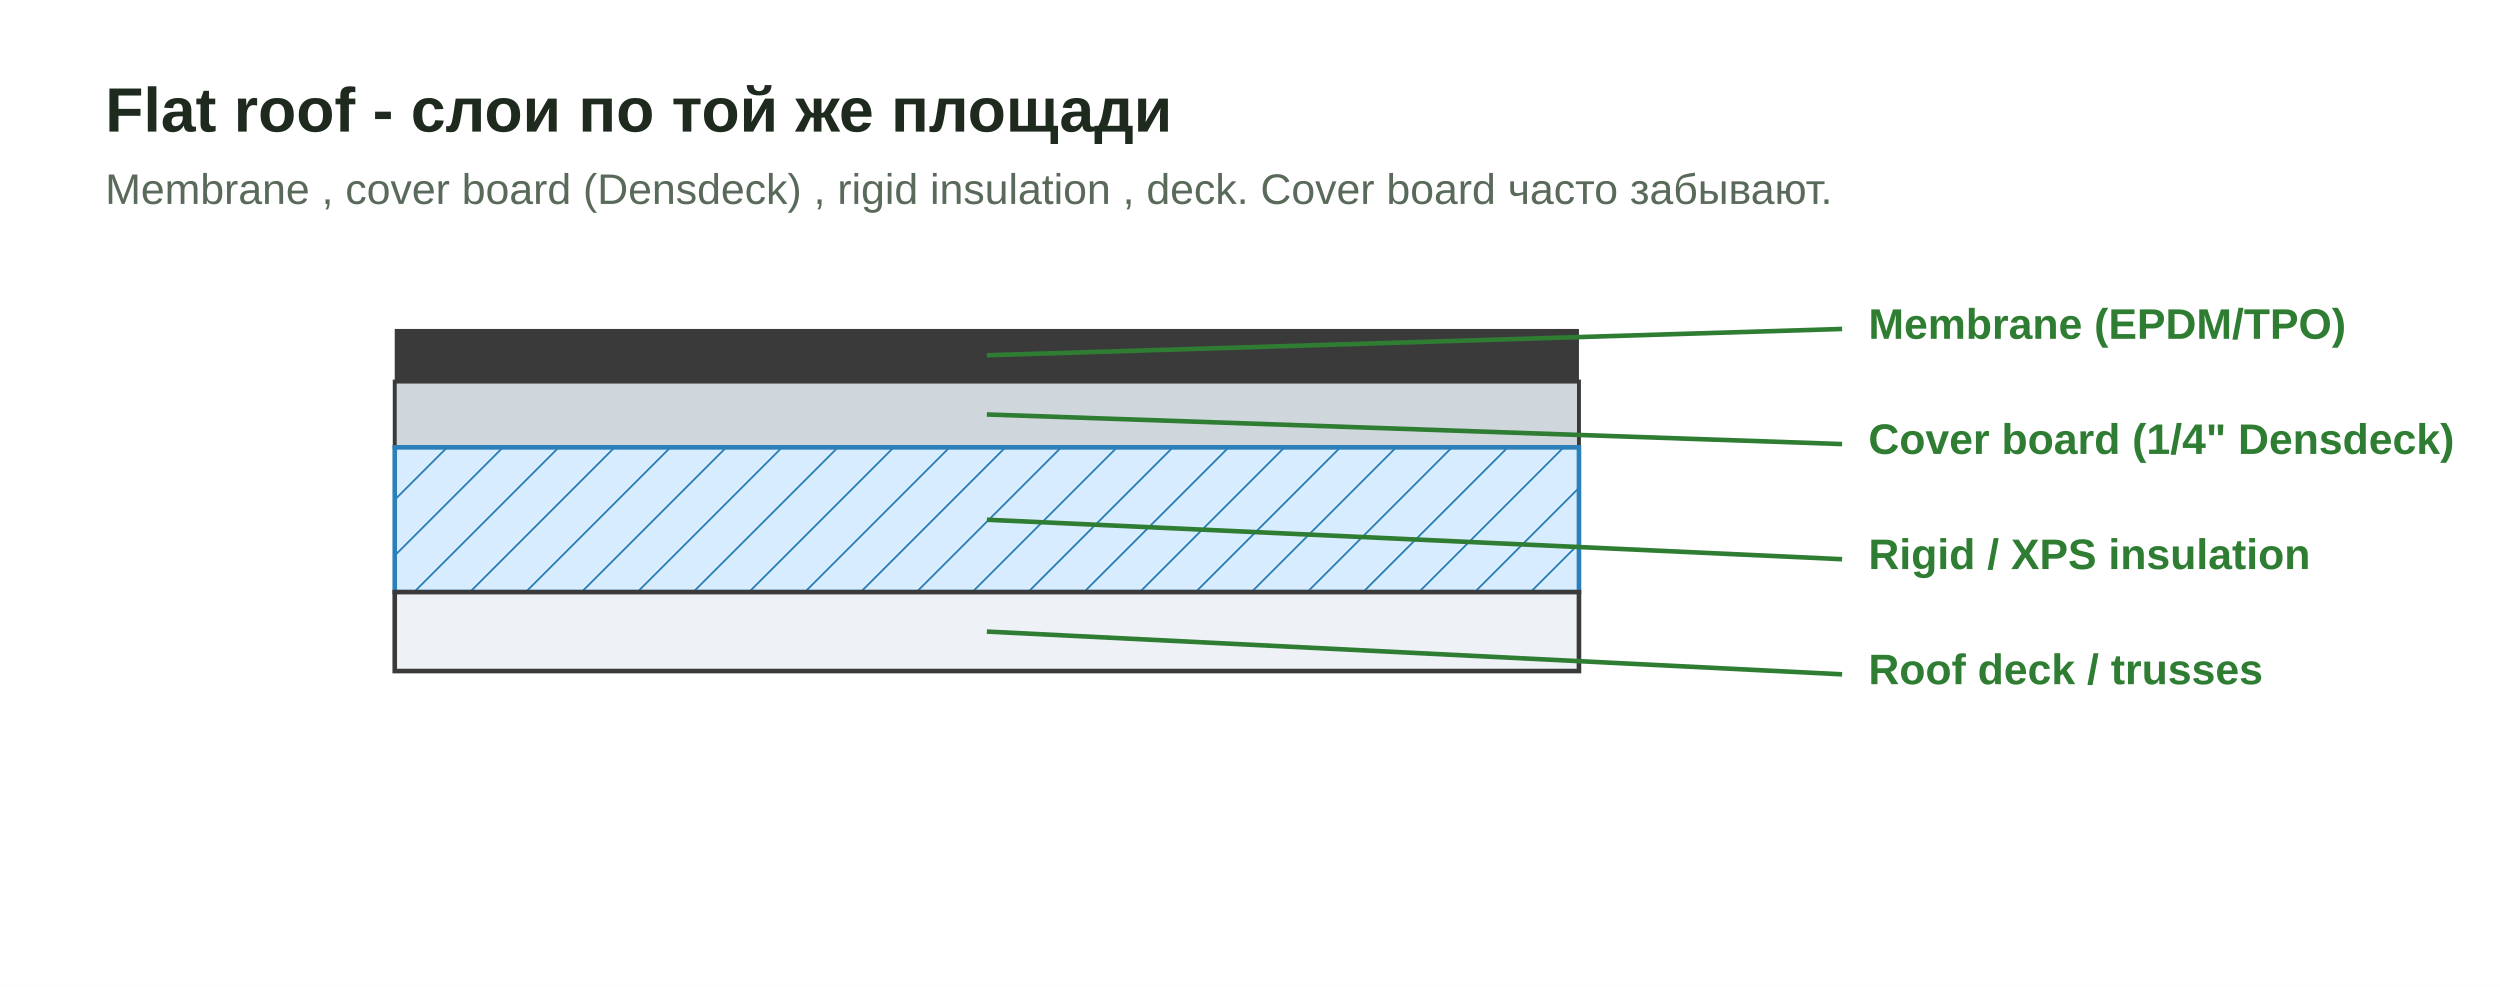
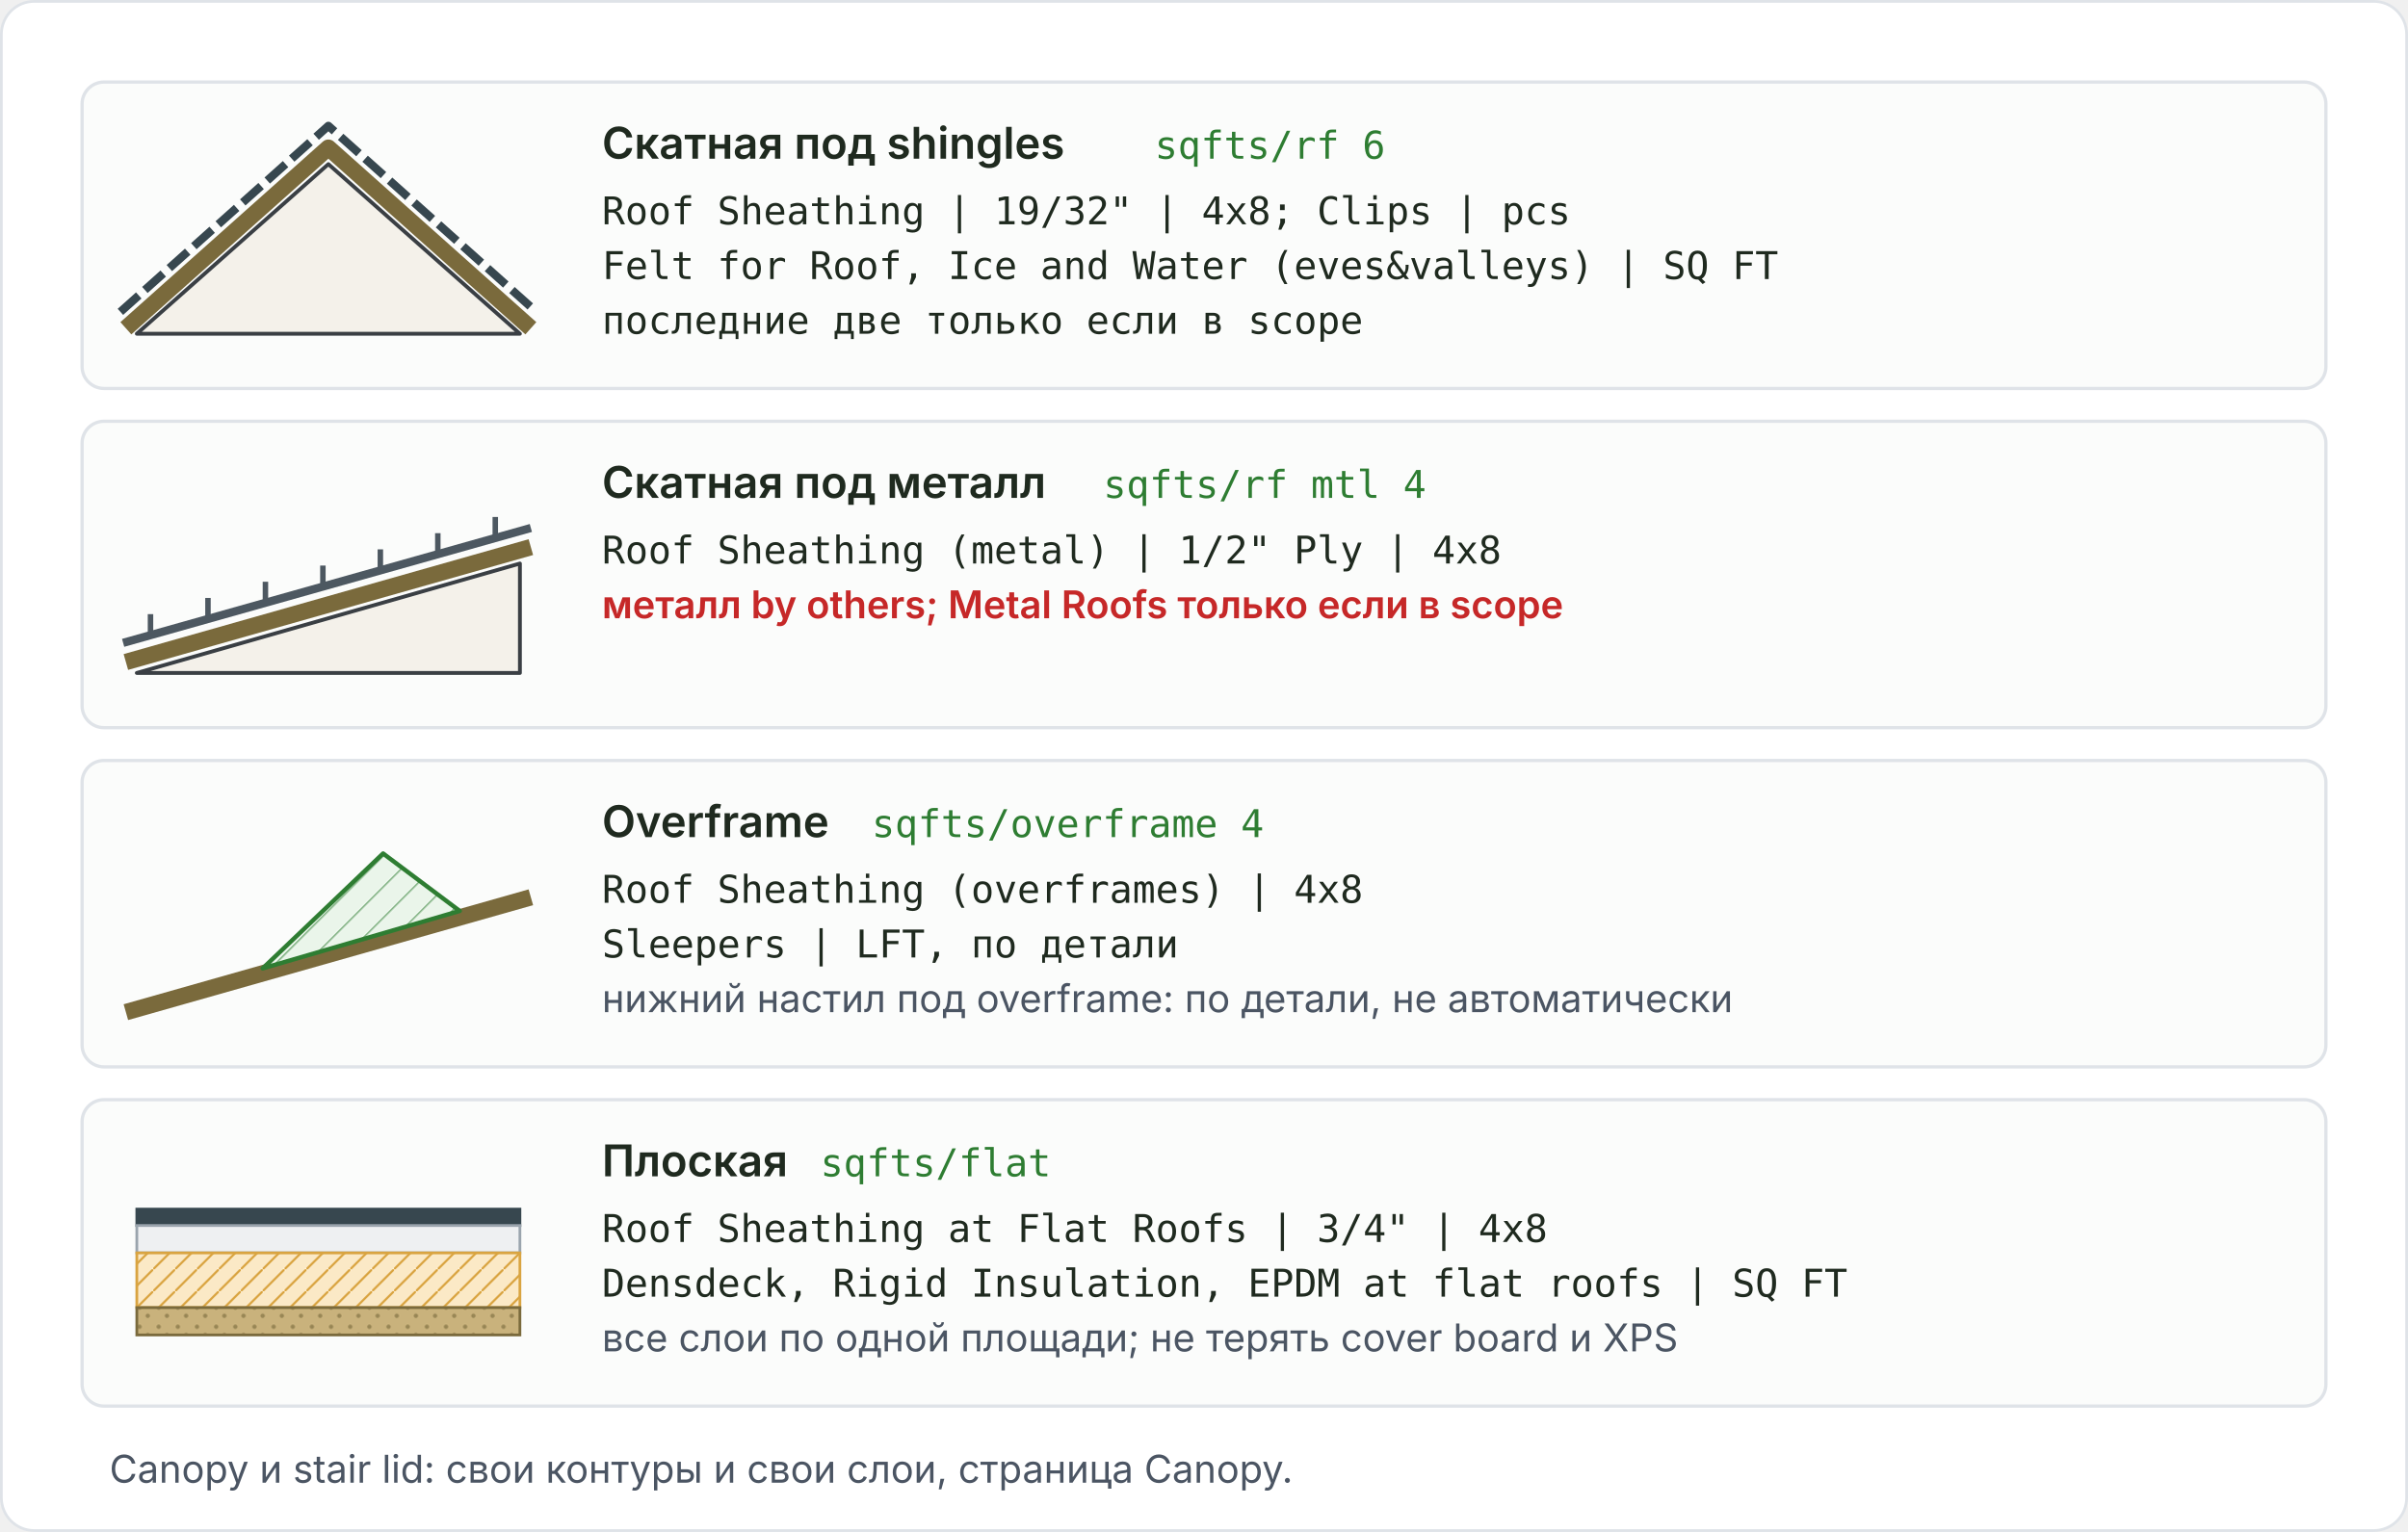
- <svg xmlns="http://www.w3.org/2000/svg" viewBox="0 0 760 300" role="img" aria-labelledby="t">
+ <svg xmlns="http://www.w3.org/2000/svg" viewBox="0 0 880 560" role="img" aria-labelledby="t d">
  <defs>
-     <pattern id="rig" width="12" height="12" patternUnits="userSpaceOnUse" patternTransform="rotate(45)">
-       <rect width="12" height="12" fill="#d8ecff" />
-       <line x1="0" y1="0" x2="0" y2="12" stroke="#2c7fb8" stroke-width="1.1" />
+     <marker id="arr" markerWidth="10" markerHeight="10" refX="9" refY="5" orient="auto" markerUnits="userSpaceOnUse">
+       <path d="M0,1 L0,9 L10,5 z" fill="#2e7d32" />
+     </marker>
+     <marker id="arrInk" markerWidth="10" markerHeight="10" refX="9" refY="5" orient="auto" markerUnits="userSpaceOnUse">
+       <path d="M0,1 L0,9 L10,5 z" fill="#3a3f44" />
+     </marker>
+     <marker id="arrRed" markerWidth="10" markerHeight="10" refX="9" refY="5" orient="auto" markerUnits="userSpaceOnUse">
+       <path d="M0,1 L0,9 L10,5 z" fill="#c62828" />
+     </marker>
+     <marker id="arrGrey" markerWidth="10" markerHeight="10" refX="9" refY="5" orient="auto" markerUnits="userSpaceOnUse">
+       <path d="M0,1 L0,9 L10,5 z" fill="#8a98a5" />
+     </marker>
+     <marker id="tick" markerWidth="8" markerHeight="8" refX="4" refY="4" orient="auto" markerUnits="userSpaceOnUse">
+       <path d="M4,0 L4,8" stroke="#3a3f44" stroke-width="1.4" />
+     </marker>
+     <pattern id="wood" width="12" height="12" patternUnits="userSpaceOnUse" patternTransform="rotate(45)">
+       <rect width="12" height="12" fill="#e9d3b0" />
+       <line x1="0" y1="0" x2="0" y2="12" stroke="#8a6a3f" stroke-width="0.9" opacity="0.55" />
    </pattern>
-     <style>.t{font:700 19px "Segoe UI",Arial,sans-serif;fill:#1f2a1f}.s{font:400 13px "Segoe UI",Arial,sans-serif;fill:#5a6a5a}.l{font:600 13px "Segoe UI",Arial,sans-serif;fill:#2e7d32}</style>
+     <pattern id="pt" width="12" height="12" patternUnits="userSpaceOnUse" patternTransform="rotate(45)">
+       <rect width="12" height="12" fill="#cfa26a" />
+       <line x1="0" y1="0" x2="0" y2="12" stroke="#6c4b2a" stroke-width="1" opacity="0.6" />
+     </pattern>
+     <pattern id="conc" width="10" height="10" patternUnits="userSpaceOnUse">
+       <rect width="10" height="10" fill="#cfd4d8" />
+       <circle cx="2.5" cy="2.5" r="1" fill="#6b7378" opacity="0.7" />
+       <circle cx="7" cy="6.5" r="1" fill="#6b7378" opacity="0.7" />
+     </pattern>
+     <pattern id="sheath" width="7" height="7" patternUnits="userSpaceOnUse">
+       <rect width="7" height="7" fill="#c9b27c" />
+       <circle cx="2" cy="2" r="0.8" fill="#7a6a3c" opacity="0.6" />
+       <circle cx="5" cy="5" r="0.8" fill="#7a6a3c" opacity="0.6" />
+     </pattern>
+     <pattern id="batt" width="20" height="16" patternUnits="userSpaceOnUse">
+       <rect width="20" height="16" fill="#fdf6e3" />
+       <path d="M0,8 Q5,0 10,8 T20,8" fill="none" stroke="#caa64a" stroke-width="1.2" />
+     </pattern>
+     <pattern id="rigid" width="8" height="8" patternUnits="userSpaceOnUse">
+       <rect width="8" height="8" fill="#fbe9c6" />
+       <path d="M0,8 L8,0" stroke="#d9a441" stroke-width="0.8" />
+     </pattern>
+     <pattern id="cmu" width="40" height="20" patternUnits="userSpaceOnUse">
+       <rect width="40" height="20" fill="#cfd4d8" />
+       <path d="M0,10 H40 M20,0 V10 M0,10 V20 M40,10 V20" stroke="#6b7378" stroke-width="1" fill="none" />
+     </pattern>
+     <pattern id="endgrain" width="6" height="6" patternUnits="userSpaceOnUse">
+       <rect width="6" height="6" fill="#e9d3b0" />
+       <path d="M0,3 H6" stroke="#8a6a3f" stroke-width="0.7" opacity="0.5" />
+     </pattern>
+     <pattern id="hatchRed" width="8" height="8" patternUnits="userSpaceOnUse" patternTransform="rotate(45)">
+       <rect width="8" height="8" fill="#fff" />
+       <line x1="0" y1="0" x2="0" y2="8" stroke="#c62828" stroke-width="1.2" opacity="0.6" />
+     </pattern>
+     <pattern id="hatchGrey" width="8" height="8" patternUnits="userSpaceOnUse" patternTransform="rotate(45)">
+       <rect width="8" height="8" fill="#f3f4f6" />
+       <line x1="0" y1="0" x2="0" y2="8" stroke="#9aa4ad" stroke-width="1" opacity="0.8" />
+     </pattern>
+     <pattern id="hatchGreen" width="8" height="8" patternUnits="userSpaceOnUse" patternTransform="rotate(45)">
+       <rect width="8" height="8" fill="#eaf5ea" />
+       <line x1="0" y1="0" x2="0" y2="8" stroke="#2e7d32" stroke-width="1.1" opacity="0.55" />
+     </pattern>
+     <style>
+       .lab{font:600 16px Inter, "Segoe UI", Arial, sans-serif;fill:#1f2a1f}
+       .lab2{font:600 15px Inter, "Segoe UI", Arial, sans-serif;fill:#1f2a1f}
+       .h{font:700 17px Inter, "Segoe UI", Arial, sans-serif;fill:#1f2a1f}
+       .note{font:400 14px Inter, "Segoe UI", Arial, sans-serif;fill:#4b5563}
+       .ink{font:400 14px Inter, "Segoe UI", Arial, sans-serif;fill:#1f2a1f}
+       .inkb{font:700 14px Inter, "Segoe UI", Arial, sans-serif;fill:#1f2a1f}
+       .mono{font:500 14px "JetBrains Mono", Consolas, monospace;fill:#2e7d32}
+       .mono2{font:500 14px "JetBrains Mono", Consolas, monospace;fill:#1f2a1f}
+       .side{font:700 14px Inter, "Segoe UI", Arial, sans-serif;fill:#8a98a5;letter-spacing:1px}
+       .red{font:600 14px Inter, "Segoe UI", Arial, sans-serif;fill:#c62828}
+       .green{font:600 14px Inter, "Segoe UI", Arial, sans-serif;fill:#2e7d32}
+       .dimt{font:500 14px Inter, "Segoe UI", Arial, sans-serif;fill:#1f2a1f}
+       .numt{font:700 13px Inter, "Segoe UI", Arial, sans-serif;fill:#fff;text-anchor:middle}
+       .xl{font:400 14px Inter, "Segoe UI", Arial, sans-serif;fill:#1f2328}
+       .xlb{font:700 14px Inter, "Segoe UI", Arial, sans-serif;fill:#1f2328}
+       .xlh{font:400 13px Inter, "Segoe UI", Arial, sans-serif;fill:#5a6168}
+     </style>
  </defs>
-   <rect width="760" height="300" fill="#fff" />
-   <text class="t" x="32" y="40">Flat roof - слои по той же площади</text>
-   <text class="s" x="32" y="62">Membrane , cover board (Densdeck) , rigid insulation , deck. Cover board часто забывают.</text>
-   <rect x="120" y="100" width="360" height="16" fill="#3a3a3a" />
-   <rect x="120" y="116" width="360" height="20" fill="#cfd6dc" stroke="#3a3a3a" stroke-width="1.2" />
-   <rect x="120" y="136" width="360" height="44" fill="url(#rig)" stroke="#2c7fb8" stroke-width="1.4" />
-   <rect x="120" y="180" width="360" height="24" fill="#eef2f6" stroke="#3a3a3a" stroke-width="1.4" />
-   <line x1="300" y1="108" x2="560" y2="100" stroke="#2e7d32" stroke-width="1.4" />
-   <text class="l" x="568" y="103">Membrane (EPDM/TPO)</text>
-   <line x1="300" y1="126" x2="560" y2="135" stroke="#2e7d32" stroke-width="1.4" />
-   <text class="l" x="568" y="138">Cover board (1/4" Densdeck)</text>
-   <line x1="300" y1="158" x2="560" y2="170" stroke="#2e7d32" stroke-width="1.4" />
-   <text class="l" x="568" y="173">Rigid / XPS insulation</text>
-   <line x1="300" y1="192" x2="560" y2="205" stroke="#2e7d32" stroke-width="1.4" />
-   <text class="l" x="568" y="208">Roof deck / trusses</text>
+   <rect x="0.5" y="0.5" width="879" height="559" rx="12" fill="#ffffff" stroke="#dfe3e8" />
+   <rect x="30" y="30" width="820" height="112" fill="#fbfcfb" stroke="#dfe3e8" stroke-width="1.2" rx="8" />
+   <text class="lab" x="220" y="58">Скатная под shingles</text>
+   <text class="mono" x="422.0" y="58">sqfts/rf 6</text>
+   <text class="mono2" x="220" y="82">Roof Sheathing | 19/32" | 4x8;  Clips | pcs</text>
+   <text class="mono2" x="220" y="102">Felt for Roof, Ice and Water (eves&amp;valleys) | SQ FT</text>
+   <text class="mono2" x="220" y="122">последние две только если в scope</text>
+   <polygon points="50,122 120,60 190,122" fill="#f4f1ea" stroke="#3a3f44" stroke-width="1.4" stroke-linejoin="round" />
+   <polyline points="46,120 120,54 194,120" fill="none" stroke="#7a6a3c" stroke-width="6" stroke-linejoin="round" />
+   <polyline points="44,114 120,46 196,114" fill="none" stroke="#37474f" stroke-width="3" stroke-linejoin="round" stroke-dasharray="9 3" />
+   <rect x="30" y="154" width="820" height="112" fill="#fbfcfb" stroke="#dfe3e8" stroke-width="1.2" rx="8" />
+   <text class="lab" x="220" y="182">Скатная под металл</text>
+   <text class="mono" x="403.2" y="182">sqfts/rf mtl 4</text>
+   <text class="mono2" x="220" y="206">Roof Sheathing (metal) | 1/2" Ply | 4x8</text>
+   <text class="red" x="220" y="226">металл by others; Metal Roofs только если в scope</text>
+   <polygon points="50,246 190,206 190,246" fill="#f4f1ea" stroke="#3a3f44" stroke-width="1.4" stroke-linejoin="round" />
+   <line x1="46" y1="242" x2="194" y2="200" stroke="#7a6a3c" stroke-width="6" />
+   <line x1="45" y1="235" x2="194" y2="193" stroke="#4d5861" stroke-width="3" />
+   <line x1="55" y1="232.5" x2="55" y2="224.5" stroke="#4d5861" stroke-width="2" />
+   <line x1="76" y1="226.581" x2="76" y2="218.581" stroke="#4d5861" stroke-width="2" />
+   <line x1="97" y1="220.661" x2="97" y2="212.661" stroke="#4d5861" stroke-width="2" />
+   <line x1="118" y1="214.742" x2="118" y2="206.742" stroke="#4d5861" stroke-width="2" />
+   <line x1="139" y1="208.822" x2="139" y2="200.822" stroke="#4d5861" stroke-width="2" />
+   <line x1="160" y1="202.903" x2="160" y2="194.903" stroke="#4d5861" stroke-width="2" />
+   <line x1="181" y1="196.983" x2="181" y2="188.983" stroke="#4d5861" stroke-width="2" />
+   <rect x="30" y="278" width="820" height="112" fill="#fbfcfb" stroke="#dfe3e8" stroke-width="1.2" rx="8" />
+   <text class="lab" x="220" y="306">Overframe</text>
+   <text class="mono" x="318.6" y="306">sqfts/overframe 4</text>
+   <text class="mono2" x="220" y="330">Roof Sheathing (overframes) | 4x8</text>
+   <text class="mono2" x="220" y="350">Sleepers | LFT, по детали</text>
+   <text class="note" x="220" y="370">нижний настил под overframe: по детали, не автоматически</text>
+   <line x1="46" y1="370" x2="194" y2="328" stroke="#7a6a3c" stroke-width="6" />
+   <polygon points="96,354 140,312 168,333" fill="url(#hatchGreen)" stroke="#2e7d32" stroke-width="1.6" stroke-linejoin="round" />
+   <rect x="30" y="402" width="820" height="112" fill="#fbfcfb" stroke="#dfe3e8" stroke-width="1.2" rx="8" />
+   <text class="lab" x="220" y="430">Плоская</text>
+   <text class="mono" x="299.8" y="430">sqfts/flat</text>
+   <text class="mono2" x="220" y="454">Roof Sheathing at Flat Roofs | 3/4" | 4x8</text>
+   <text class="mono2" x="220" y="474">Densdeck, Rigid Insulation, EPDM at flat roofs | SQ FT</text>
+   <text class="note" x="220" y="494">все слои по одной площади; не терять cover board и XPS</text>
+   <rect x="50" y="442" width="140" height="6" fill="#37474f" stroke="#37474f" stroke-width="1" />
+   <rect x="50" y="448" width="140" height="10" fill="#eef0f2" stroke="#9aa4ad" stroke-width="1" />
+   <rect x="50" y="458" width="140" height="20" fill="url(#rigid)" stroke="#d9a441" stroke-width="1" />
+   <rect x="50" y="478" width="140" height="10" fill="url(#sheath)" stroke="#7a6a3c" stroke-width="1" />
+   <text class="note" x="40" y="542">Canopy и stair lid: свои контуры и свои слои, страница Canopy.</text>
</svg>
